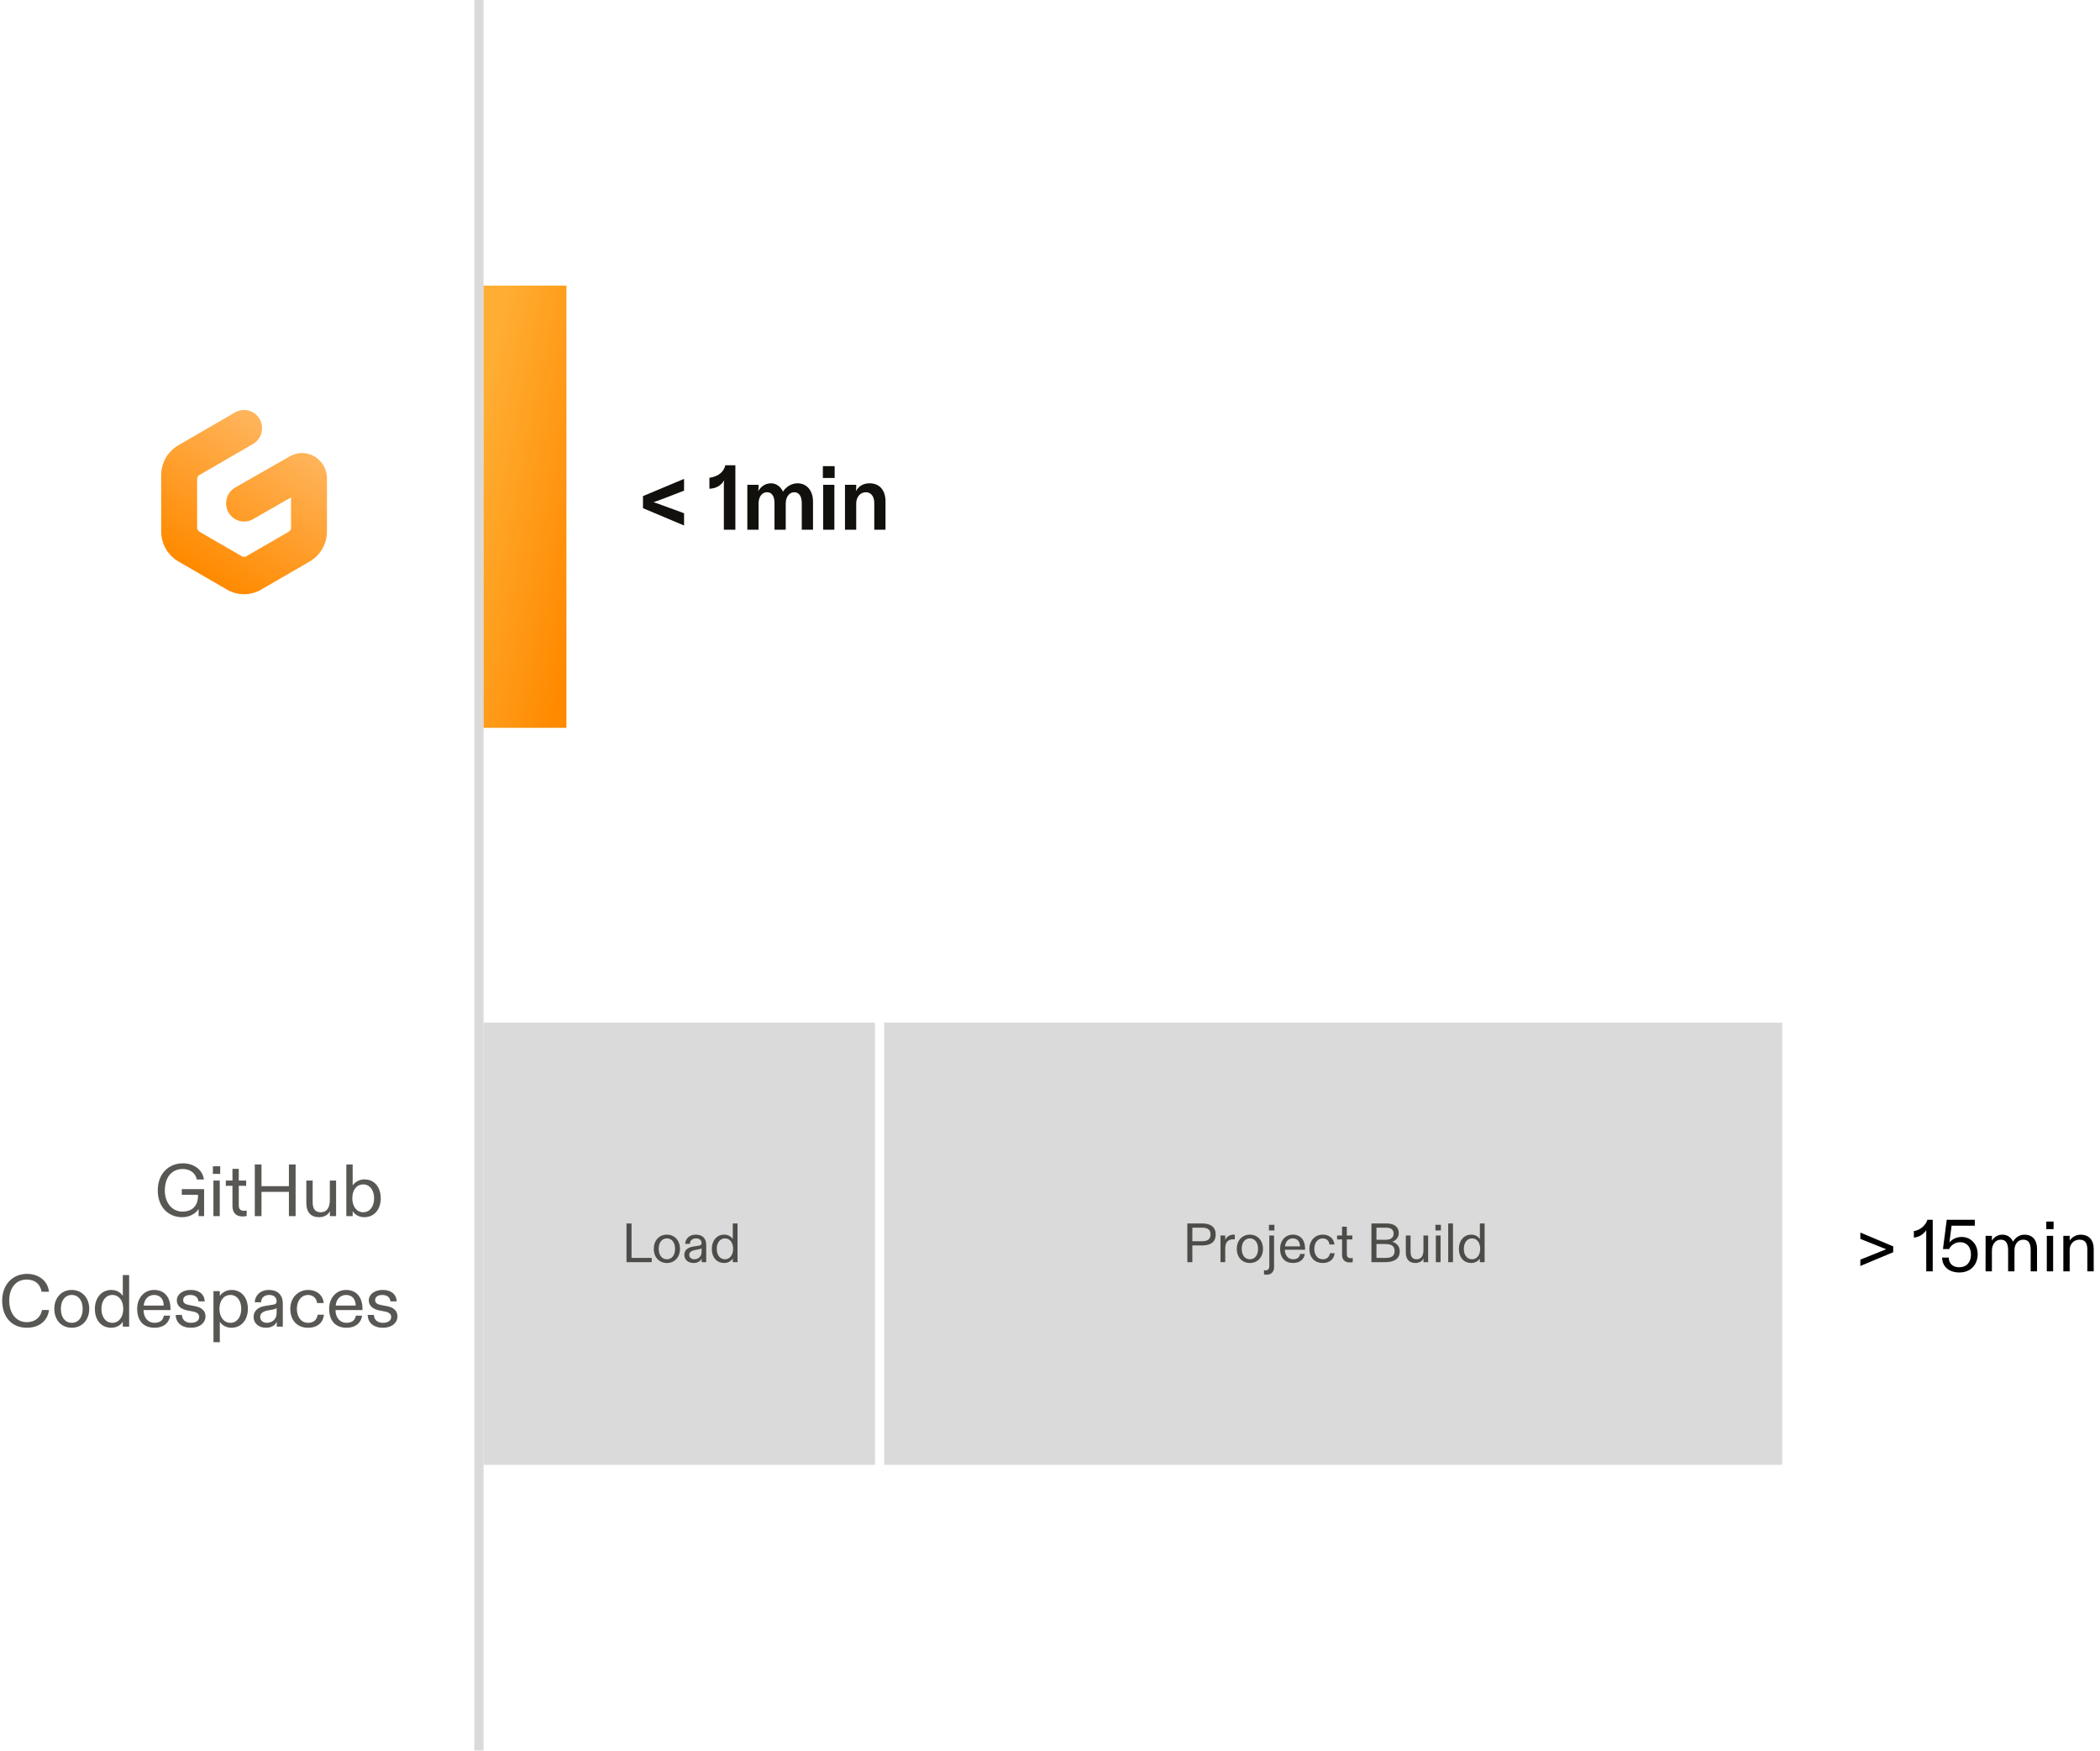
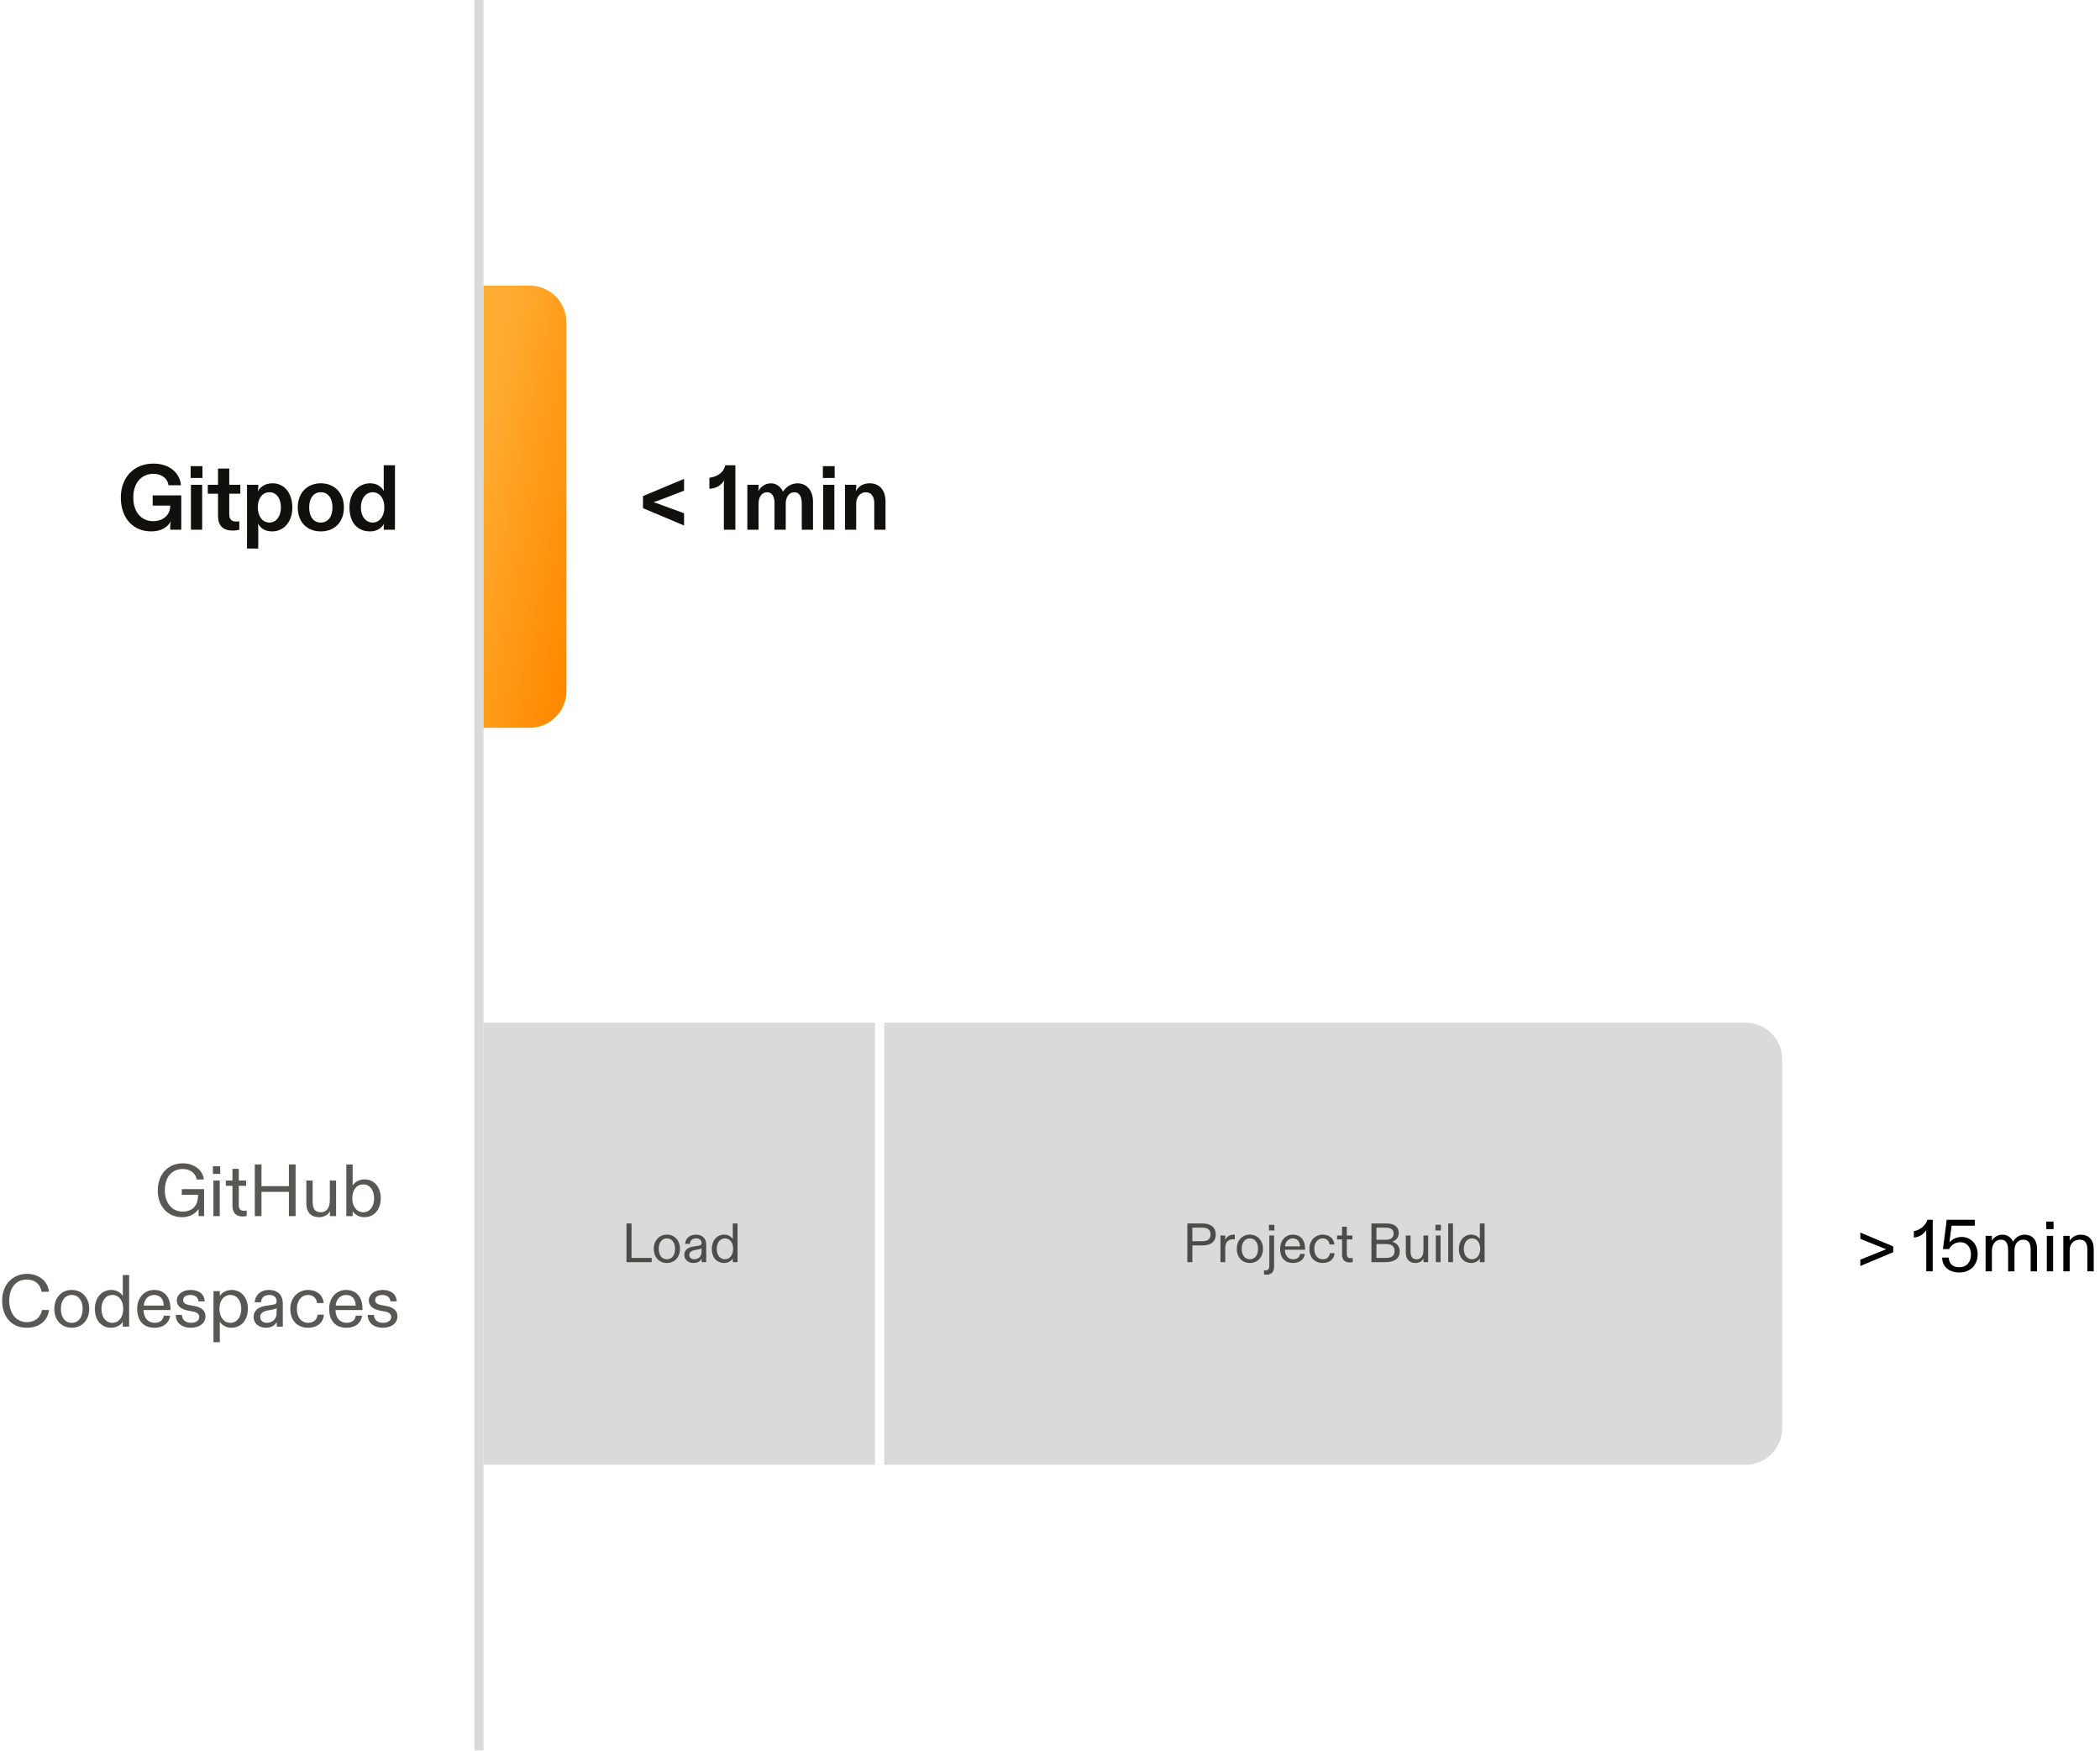
- <svg xmlns="http://www.w3.org/2000/svg" fill="none" viewBox="0 0 456 380">
+ <svg xmlns="http://www.w3.org/2000/svg" width="456" height="380" fill="none">
  <path fill="#DADADA" d="M103 0h2v380h-2z" />
-   <path fill="url(#paint0_linear)" d="M105 62h18v96h-18z" />
-   <path fill="#12100C" d="M148.54 111.42l-4.7-1.72c-.52-.2-1.16-.44-1.92-.68.72-.24 1.36-.48 1.9-.68l4.72-1.82v-2.56l-8.92 3.74v2.62l8.92 3.76v-2.66zm8.961-10.42c-.36 1.56-1.64 2.46-3.46 2.72v2.38c1.5-.06 2.58-.74 3.22-1.84-.06.32-.08.64-.08.98V115h2.5v-14h-2.18zm7.217 14v-5.68c0-1.52.78-2.46 1.84-2.46 1.1 0 1.62.94 1.62 2.36V115h2.44v-5.68c0-1.48.8-2.46 1.86-2.46s1.62.94 1.62 2.36V115h2.44v-6.14c0-2.38-1.38-3.94-3.36-3.94-1.42 0-2.6.88-3.16 1.82-.36-.88-1.34-1.82-2.56-1.82-1.44 0-2.34.86-2.82 1.72.06-.32.08-.66.08-.96v-.44h-2.44V115h2.44zm13.961-11.24h2.56v-2.56h-2.56v2.56zm.06 1.48V115h2.44v-9.76h-2.44zm7.182 9.76v-5.72c0-1.36.88-2.42 2.08-2.42 1.14 0 1.84.9 1.84 2.34v5.8h2.44v-6.16c0-2.4-1.28-3.92-3.44-3.92-1.54 0-2.46.74-3 1.72.06-.38.08-.68.08-.96v-.44h-2.44V115h2.44z" />
-   <path fill="#12100C" fill-opacity=".7" d="M39.569 264.24c1.584 0 2.944-.784 3.552-1.792V264h1.2v-5.856h-4.848v1.232h3.52v.208c0 2.272-1.328 3.44-3.376 3.44-2.272 0-3.824-1.936-3.824-4.56 0-3.104 1.664-4.688 3.904-4.688 1.584 0 2.8.928 3.024 2.272h1.552c-.256-2.064-2.112-3.504-4.576-3.504-2.912 0-5.44 2.064-5.44 5.92 0 3.264 2.032 5.776 5.312 5.776zm6.66-9.408h1.584v-1.648H46.23v1.648zm.113 1.456V264h1.376v-7.712H46.34zm6.326 7.792c.32 0 .608-.032.896-.096V262.8a3.807 3.807 0 01-.576.048c-.688 0-1.136-.288-1.136-1.184v-4.24h1.6v-1.136h-1.6v-2.544h-1.376v2.544h-1.44v1.136h1.44v4.384c0 1.712 1.04 2.272 2.192 2.272zm4.113-.08v-5.264h5.952V264h1.456v-11.2h-1.456v4.704h-5.952V252.8h-1.456V264h1.456zm12.52.24c1.024 0 1.968-.48 2.336-1.312V264h1.344v-7.712h-1.36v4.256c0 1.664-.704 2.624-1.968 2.624s-1.76-.784-1.76-2.256v-4.624h-1.376v4.912c0 1.952.976 3.04 2.784 3.04zm9.79 0c2.176 0 3.584-1.68 3.584-4.096 0-2.352-1.312-4.112-3.552-4.112a3.117 3.117 0 00-2.544 1.296V252.8h-1.376V264h1.376v-1.072c.48.784 1.44 1.312 2.512 1.312zm-.224-1.072c-1.392 0-2.368-1.232-2.368-3.04 0-1.872.976-3.008 2.368-3.008 1.44 0 2.368 1.248 2.368 3.024 0 1.792-.944 3.024-2.368 3.024zM5.83 288.24c2.656 0 4.512-1.472 4.816-3.856h-1.52c-.304 1.6-1.488 2.64-3.328 2.64-2.224 0-3.792-1.84-3.792-4.688 0-2.832 1.52-4.56 3.792-4.56 1.824 0 2.944.992 3.232 2.64h1.6c-.208-2.192-2.064-3.872-4.768-3.872-3.088 0-5.392 2.304-5.392 5.792 0 3.664 2.16 5.904 5.36 5.904zm9.755 0c2.208 0 3.792-1.648 3.792-4.112 0-2.4-1.584-4.096-3.792-4.096-2.224 0-3.792 1.696-3.792 4.096 0 2.464 1.568 4.112 3.792 4.112zm0-1.072c-1.472 0-2.368-1.232-2.368-3.04s.928-3.008 2.368-3.008 2.368 1.2 2.368 3.008-.896 3.04-2.368 3.04zm8.57 1.072c1.151 0 2.095-.592 2.511-1.312V288h1.376v-11.2h-1.376v4.528c-.352-.592-1.2-1.296-2.48-1.296-2.192 0-3.584 1.776-3.584 4.112 0 2.624 1.536 4.096 3.552 4.096zm.24-1.072c-1.409 0-2.369-1.216-2.369-3.024s.976-3.024 2.368-3.024 2.368 1.168 2.368 3.008c0 1.856-.992 3.04-2.368 3.04zm9.136 1.072c2.192 0 3.248-1.264 3.408-2.624h-1.36c-.192 1.184-1.088 1.552-2.032 1.552-1.328 0-2.352-1.008-2.384-2.768h5.856v-.272c0-2.48-1.264-4.096-3.568-4.096-2.112 0-3.664 1.712-3.664 4.08 0 2.672 1.44 4.128 3.744 4.128zm-2.32-4.816c.096-1.296.944-2.304 2.24-2.304 1.344 0 2.096.928 2.096 2.304H31.21zm10.256 4.816c1.968 0 3.152-1.104 3.152-2.48 0-1.28-.944-1.968-2.336-2.224l-1.2-.224c-.864-.16-1.312-.464-1.312-1.088 0-.656.592-1.104 1.52-1.104 1.04 0 1.696.464 1.808 1.392h1.36c-.096-1.568-1.216-2.48-3.072-2.48-1.744 0-2.992.96-2.992 2.272 0 1.184.912 1.92 2.352 2.192l1.168.224c.928.176 1.344.576 1.344 1.184 0 .784-.72 1.264-1.776 1.264-1.232 0-1.936-.672-1.984-1.712h-1.344c.032 1.648 1.232 2.784 3.312 2.784zm6.263 3.136V286.928c.496.784 1.408 1.312 2.512 1.312 2.128 0 3.584-1.664 3.584-4.112 0-2.352-1.328-4.096-3.552-4.096-1.152 0-2.112.624-2.544 1.312v-1.056h-1.376v11.088h1.376zm2.304-4.208c-1.408 0-2.384-1.232-2.384-3.04 0-1.84.992-3.008 2.384-3.008 1.424 0 2.352 1.232 2.352 3.008 0 1.792-.928 3.04-2.352 3.04zm7.696 1.072c1.152 0 1.984-.48 2.368-1.28V288h1.312v-5.056c0-1.776-1.088-2.912-3.008-2.912-1.936 0-3.04 1.264-3.088 2.672h1.376c.032-.96.64-1.584 1.824-1.584.896 0 1.552.496 1.552 1.344 0 .464-.192.672-.784.768l-1.648.256c-1.376.224-2.56.912-2.56 2.4 0 1.456 1.184 2.352 2.656 2.352zm.192-1.072c-.784 0-1.424-.48-1.424-1.28 0-.816.688-1.216 1.6-1.392l1.12-.208c.464-.096.752-.192.848-.336v1.136c0 1.248-.912 2.08-2.144 2.08zm8.94 1.072c2.113 0 3.329-1.152 3.473-2.832h-1.36c-.144 1.104-.912 1.76-2.048 1.76-1.489 0-2.465-1.2-2.465-3.04 0-1.712.96-3.008 2.432-3.008 1.152 0 1.84.752 1.968 1.76h1.425c-.16-1.744-1.537-2.848-3.36-2.848-2.193 0-3.889 1.664-3.889 4.096 0 2.736 1.728 4.112 3.825 4.112zm8.355 0c2.192 0 3.248-1.264 3.408-2.624h-1.36c-.192 1.184-1.088 1.552-2.032 1.552-1.328 0-2.352-1.008-2.384-2.768h5.856v-.272c0-2.48-1.264-4.096-3.568-4.096-2.112 0-3.664 1.712-3.664 4.08 0 2.672 1.44 4.128 3.744 4.128zm-2.32-4.816c.096-1.296.944-2.304 2.24-2.304 1.344 0 2.096.928 2.096 2.304h-4.336zm10.257 4.816c1.968 0 3.152-1.104 3.152-2.48 0-1.28-.944-1.968-2.336-2.224l-1.2-.224c-.864-.16-1.312-.464-1.312-1.088 0-.656.592-1.104 1.52-1.104 1.04 0 1.696.464 1.808 1.392h1.36c-.096-1.568-1.216-2.48-3.072-2.48-1.744 0-2.992.96-2.992 2.272 0 1.184.912 1.92 2.352 2.192l1.168.224c.928.176 1.344.576 1.344 1.184 0 .784-.72 1.264-1.776 1.264-1.232 0-1.936-.672-1.984-1.712h-1.344c.032 1.648 1.232 2.784 3.312 2.784z" />
-   <path fill="#DADADA" d="M105 222h85v96h-85zM192 222h195v96H192z" />
-   <path fill="#000" d="M411.096 271.84v-1.264l-7.136-3.008v1.376l4.272 1.712c.464.192.896.368 1.344.544a80.23 80.23 0 00-1.36.544l-4.256 1.712v1.376l7.136-2.992zm7.43-7.04c-.368 1.216-1.649 2.304-2.945 2.448v1.408c1.136-.048 2.16-.768 2.689-1.616V276h1.408v-11.2h-1.152zm6.944 11.44c2.4 0 3.968-1.648 3.968-3.984 0-2.096-1.424-3.728-3.488-3.728-1.088 0-2.08.48-2.64 1.216.032-.256.064-.608.096-.832l.368-2.832h5.04v-1.28h-6.096l-.816 6.352h1.344c.256-.656 1.184-1.488 2.368-1.488 1.504 0 2.368 1.104 2.368 2.688 0 1.664-.944 2.752-2.56 2.752-1.424 0-2.256-.832-2.256-2.096h-1.44c0 1.92 1.44 3.232 3.744 3.232zm7.061-.24v-4.528c0-1.28.736-2.352 1.936-2.352 1.136 0 1.584.848 1.584 2.32V276h1.376v-4.592c0-1.232.688-2.288 1.904-2.288 1.184 0 1.616.816 1.616 2.272V276h1.376v-4.88c0-2.112-1.152-3.088-2.704-3.088-1.104 0-1.984.624-2.512 1.52-.448-1.024-1.312-1.52-2.32-1.52-1.008 0-1.792.544-2.256 1.296v-1.04h-1.376V276h1.376zm11.805-9.168h1.584v-1.648h-1.584v1.648zm.112 1.456V276h1.376v-7.712h-1.376zm4.967 7.712v-4.64c0-1.216.8-2.24 2.144-2.24 1.216 0 1.696.736 1.696 2.192V276h1.376v-4.864c0-1.984-1.072-3.104-2.848-3.104-1.04 0-1.968.624-2.368 1.296v-1.04h-1.376V276h1.376z" />
-   <path fill="#12100C" fill-opacity=".7" d="M141.513 274v-.924h-4.38V265.6h-1.092v8.4h5.472zm3.297.18c1.656 0 2.844-1.236 2.844-3.084 0-1.8-1.188-3.072-2.844-3.072-1.668 0-2.844 1.272-2.844 3.072 0 1.848 1.176 3.084 2.844 3.084zm0-.804c-1.104 0-1.776-.924-1.776-2.28 0-1.356.696-2.256 1.776-2.256s1.776.9 1.776 2.256c0 1.356-.672 2.28-1.776 2.28zm5.779.804c.864 0 1.488-.36 1.776-.96v.78h.984v-3.792c0-1.332-.816-2.184-2.256-2.184-1.452 0-2.28.948-2.316 2.004h1.032c.024-.72.48-1.188 1.368-1.188.672 0 1.164.372 1.164 1.008 0 .348-.144.504-.588.576l-1.236.192c-1.032.168-1.92.684-1.92 1.8 0 1.092.888 1.764 1.992 1.764zm.144-.804c-.588 0-1.068-.36-1.068-.96 0-.612.516-.912 1.2-1.044l.84-.156c.348-.072.564-.144.636-.252v.852c0 .936-.684 1.56-1.608 1.56zm6.502.804c.864 0 1.572-.444 1.884-.984V274h1.032v-8.4h-1.032v3.396c-.264-.444-.9-.972-1.86-.972-1.644 0-2.688 1.332-2.688 3.084 0 1.968 1.152 3.072 2.664 3.072zm.18-.804c-1.056 0-1.776-.912-1.776-2.268 0-1.356.732-2.268 1.776-2.268s1.776.876 1.776 2.256c0 1.392-.744 2.28-1.776 2.28zM258.912 274v-3.636h2.184c1.524 0 2.88-.54 2.88-2.376 0-1.848-1.416-2.388-2.88-2.388h-3.276v8.4h1.092zm0-7.488h2.172c1.284 0 1.776.576 1.776 1.476 0 .888-.492 1.464-1.776 1.464h-2.172v-2.94zm7.14 7.488v-3.06c0-1.284.636-1.908 1.752-1.908.144 0 .24.012.324.024v-1.02c-.096-.012-.192-.012-.264-.012-.888 0-1.524.492-1.812 1.152v-.96h-1.032V274h1.032zm5.351.18c1.656 0 2.844-1.236 2.844-3.084 0-1.8-1.188-3.072-2.844-3.072-1.668 0-2.844 1.272-2.844 3.072 0 1.848 1.176 3.084 2.844 3.084zm0-.804c-1.104 0-1.776-.924-1.776-2.28 0-1.356.696-2.256 1.776-2.256s1.776.9 1.776 2.256c0 1.356-.672 2.28-1.776 2.28zm5.323-6.252v-1.236h-1.188v1.236h1.188zm-1.104 7.68c0 .744-.336.984-.852.984a.919.919 0 01-.3-.048v.924c.192.048.384.06.576.06 1.236 0 1.608-.912 1.608-1.608v-6.9h-1.032v6.588zm5.151-.624c1.644 0 2.436-.948 2.556-1.968h-1.02c-.144.888-.816 1.164-1.524 1.164-.996 0-1.764-.756-1.788-2.076h4.392v-.204c0-1.86-.948-3.072-2.676-3.072-1.584 0-2.748 1.284-2.748 3.06 0 2.004 1.08 3.096 2.808 3.096zm-1.74-3.612c.072-.972.708-1.728 1.68-1.728 1.008 0 1.572.696 1.572 1.728h-3.252zm8.16 3.612c1.584 0 2.496-.864 2.604-2.124h-1.02c-.108.828-.684 1.32-1.536 1.32-1.116 0-1.848-.9-1.848-2.28 0-1.284.72-2.256 1.824-2.256.864 0 1.38.564 1.476 1.32h1.068c-.12-1.308-1.152-2.136-2.52-2.136-1.644 0-2.916 1.248-2.916 3.072 0 2.052 1.296 3.084 2.868 3.084zm5.87-.12c.24 0 .456-.024.672-.072v-.888a2.856 2.856 0 01-.432.036c-.516 0-.852-.216-.852-.888v-3.18h1.2v-.852h-1.2v-1.908h-1.032v1.908h-1.08v.852h1.08v3.288c0 1.284.78 1.704 1.644 1.704zm7.697-.06c1.644 0 3.18-.492 3.18-2.364 0-1.044-.612-1.764-1.608-2.076.756-.24 1.404-.936 1.404-1.848 0-1.452-1.092-2.112-2.664-2.112h-3.276v8.4h2.964zm-1.872-7.488H301c1.176 0 1.62.54 1.62 1.284 0 .852-.612 1.344-1.704 1.344h-2.028v-2.628zm0 3.552h2.004c1.488 0 1.932.648 1.932 1.512 0 .996-.576 1.5-1.884 1.5h-2.052v-3.012zm8.463 4.116c.768 0 1.476-.36 1.752-.984V274h1.008v-5.784h-1.02v3.192c0 1.248-.528 1.968-1.476 1.968s-1.32-.588-1.32-1.692v-3.468h-1.032v3.684c0 1.464.732 2.28 2.088 2.28zm4.343-7.056h1.188v-1.236h-1.188v1.236zm.084 1.092V274h1.032v-5.784h-1.032zm2.693-2.616v8.4h1.032v-8.4h-1.032zm4.985 8.58c.864 0 1.572-.444 1.884-.984V274h1.032v-8.4h-1.032v3.396c-.264-.444-.9-.972-1.86-.972-1.644 0-2.688 1.332-2.688 3.084 0 1.968 1.152 3.072 2.664 3.072zm.18-.804c-1.056 0-1.776-.912-1.776-2.268 0-1.356.732-2.268 1.776-2.268s1.776.876 1.776 2.256c0 1.392-.744 2.28-1.776 2.28z" />
-   <path fill="url(#paint1_linear)" fill-rule="evenodd" d="M56.388 90.992c1.07 1.895.42 4.31-1.452 5.392l-11.635 6.734a1.002 1.002 0 00-.497.868v10.57c0 .359.19.691.497.869l9.21 5.33a.977.977 0 00.978 0l9.21-5.33c.307-.178.497-.51.497-.869v-6.573l-8.279 4.73c-1.876 1.073-4.257.401-5.316-1.5-1.059-1.901-.395-4.311 1.482-5.384l11.845-6.769c3.608-2.062 8.072.579 8.072 4.775v11.524a7.541 7.541 0 01-3.742 6.531l-10.573 6.119a7.347 7.347 0 01-7.37 0l-10.573-6.119A7.541 7.541 0 0135 115.359v-12.175a7.54 7.54 0 013.742-6.531l12.322-7.132a3.876 3.876 0 015.324 1.471z" clip-rule="evenodd" />
+   <path d="M32.838 115.36c2.18 0 3.6-.94 4.26-2.2-.1.46-.14.92-.14 1.4v.44h2.4v-7.46h-6.2v2.22h3.8v.1c0 2-1.62 3.28-3.7 3.28-2.56 0-4.32-1.96-4.32-5.14 0-3.18 1.8-5.14 4.38-5.14 1.86 0 3.1 1.08 3.28 2.48h2.7c-.26-2.72-2.52-4.7-6.02-4.7-4.22 0-7.04 3.04-7.04 7.36 0 4.48 2.64 7.36 6.6 7.36zm8.562-11.6h2.56v-2.56H41.4v2.56zm.06 1.48V115h2.44v-9.76h-2.44zm9.062 9.94c.62 0 1.2-.1 1.44-.18v-1.84c-.24.04-.5.06-.74.06-1.04 0-1.44-.6-1.44-1.62v-4.42h2.4v-1.94h-2.4v-3.52h-2.44v3.52h-2.22v1.94h2.22v4.78c0 2.18 1.1 3.22 3.18 3.22zm5.557 3.9v-4.48c0-.28-.02-.54-.08-.94.62 1 1.46 1.7 3.1 1.7 2.48 0 4.38-2.02 4.38-5.18 0-3.1-1.7-5.26-4.28-5.26-1.54 0-2.58.68-3.2 1.72.06-.4.08-.66.08-.96v-.44h-2.44v13.84h2.44zm2.42-5.64c-1.48 0-2.52-1.34-2.52-3.3 0-2.02 1.06-3.28 2.52-3.28 1.56 0 2.5 1.36 2.5 3.28 0 1.96-1 3.3-2.5 3.3zm11.158 1.92c2.94 0 5.02-1.96 5.02-5.2 0-3.2-2.08-5.24-5.02-5.24-2.92 0-5 2.04-5 5.24 0 3.24 2.06 5.2 5 5.2zm0-1.92c-1.52 0-2.52-1.2-2.52-3.28 0-2.12 1.04-3.3 2.52-3.3 1.5 0 2.54 1.18 2.54 3.3 0 2.08-1.02 3.28-2.54 3.28zm10.687 1.92c1.8 0 2.68-.98 3.06-1.7-.08.34-.08.6-.08.94v.4h2.44v-14h-2.44v4.68c0 .3 0 .6.08.96-.56-.94-1.5-1.72-3.02-1.72-2.28 0-4.5 1.74-4.5 5.24 0 3.44 1.88 5.2 4.46 5.2zm.58-1.92c-1.46 0-2.56-1.28-2.56-3.3 0-1.94 1.1-3.28 2.56-3.28s2.54 1.28 2.54 3.28c0 1.96-1.08 3.3-2.54 3.3z" fill="#12100C" />
+   <path d="M105 62h10a8 8 0 018 8v80a8 8 0 01-8 8h-10V62z" fill="url(#paint0_linear)" />
+   <path d="M148.54 111.42l-4.7-1.72c-.52-.2-1.16-.44-1.92-.68.72-.24 1.36-.48 1.9-.68l4.72-1.82v-2.56l-8.92 3.74v2.62l8.92 3.76v-2.66zm8.961-10.42c-.36 1.56-1.64 2.46-3.46 2.72v2.38c1.5-.06 2.58-.74 3.22-1.84-.06.32-.08.64-.08.98V115h2.5v-14h-2.18zm7.217 14v-5.68c0-1.52.78-2.46 1.84-2.46 1.1 0 1.62.94 1.62 2.36V115h2.44v-5.68c0-1.48.8-2.46 1.86-2.46s1.62.94 1.62 2.36V115h2.44v-6.14c0-2.38-1.38-3.94-3.36-3.94-1.42 0-2.6.88-3.16 1.82-.36-.88-1.34-1.82-2.56-1.82-1.44 0-2.34.86-2.82 1.72.06-.32.08-.66.08-.96v-.44h-2.44V115h2.44zm13.961-11.24h2.56v-2.56h-2.56v2.56zm.06 1.48V115h2.44v-9.76h-2.44zm7.182 9.76v-5.72c0-1.36.88-2.42 2.08-2.42 1.14 0 1.84.9 1.84 2.34v5.8h2.44v-6.16c0-2.4-1.28-3.92-3.44-3.92-1.54 0-2.46.74-3 1.72.06-.38.08-.68.08-.96v-.44h-2.44V115h2.44z" fill="#12100C" />
+   <path d="M39.569 264.24c1.584 0 2.944-.784 3.552-1.792V264h1.2v-5.856h-4.848v1.232h3.52v.208c0 2.272-1.328 3.44-3.376 3.44-2.272 0-3.824-1.936-3.824-4.56 0-3.104 1.664-4.688 3.904-4.688 1.584 0 2.8.928 3.024 2.272h1.552c-.256-2.064-2.112-3.504-4.576-3.504-2.912 0-5.44 2.064-5.44 5.92 0 3.264 2.032 5.776 5.312 5.776zm6.66-9.408h1.584v-1.648H46.23v1.648zm.113 1.456V264h1.376v-7.712H46.34zm6.326 7.792c.32 0 .608-.032.896-.096V262.8a3.807 3.807 0 01-.576.048c-.688 0-1.136-.288-1.136-1.184v-4.24h1.6v-1.136h-1.6v-2.544h-1.376v2.544h-1.44v1.136h1.44v4.384c0 1.712 1.04 2.272 2.192 2.272zm4.113-.08v-5.264h5.952V264h1.456v-11.2h-1.456v4.704h-5.952V252.8h-1.456V264h1.456zm12.52.24c1.024 0 1.968-.48 2.336-1.312V264h1.344v-7.712h-1.36v4.256c0 1.664-.704 2.624-1.968 2.624s-1.76-.784-1.76-2.256v-4.624h-1.376v4.912c0 1.952.976 3.04 2.784 3.04zm9.79 0c2.176 0 3.584-1.68 3.584-4.096 0-2.352-1.312-4.112-3.552-4.112a3.117 3.117 0 00-2.544 1.296V252.8h-1.376V264h1.376v-1.072c.48.784 1.44 1.312 2.512 1.312zm-.224-1.072c-1.392 0-2.368-1.232-2.368-3.04 0-1.872.976-3.008 2.368-3.008 1.44 0 2.368 1.248 2.368 3.024 0 1.792-.944 3.024-2.368 3.024zM5.83 288.24c2.656 0 4.512-1.472 4.816-3.856h-1.52c-.304 1.6-1.488 2.64-3.328 2.64-2.224 0-3.792-1.84-3.792-4.688 0-2.832 1.52-4.56 3.792-4.56 1.824 0 2.944.992 3.232 2.64h1.6c-.208-2.192-2.064-3.872-4.768-3.872-3.088 0-5.392 2.304-5.392 5.792 0 3.664 2.16 5.904 5.36 5.904zm9.755 0c2.208 0 3.792-1.648 3.792-4.112 0-2.4-1.584-4.096-3.792-4.096-2.224 0-3.792 1.696-3.792 4.096 0 2.464 1.568 4.112 3.792 4.112zm0-1.072c-1.472 0-2.368-1.232-2.368-3.04s.928-3.008 2.368-3.008 2.368 1.2 2.368 3.008-.896 3.04-2.368 3.04zm8.57 1.072c1.151 0 2.095-.592 2.511-1.312V288h1.376v-11.2h-1.376v4.528c-.352-.592-1.2-1.296-2.48-1.296-2.192 0-3.584 1.776-3.584 4.112 0 2.624 1.536 4.096 3.552 4.096zm.24-1.072c-1.409 0-2.369-1.216-2.369-3.024s.976-3.024 2.368-3.024 2.368 1.168 2.368 3.008c0 1.856-.992 3.04-2.368 3.04zm9.136 1.072c2.192 0 3.248-1.264 3.408-2.624h-1.36c-.192 1.184-1.088 1.552-2.032 1.552-1.328 0-2.352-1.008-2.384-2.768h5.856v-.272c0-2.48-1.264-4.096-3.568-4.096-2.112 0-3.664 1.712-3.664 4.08 0 2.672 1.44 4.128 3.744 4.128zm-2.32-4.816c.096-1.296.944-2.304 2.24-2.304 1.344 0 2.096.928 2.096 2.304H31.21zm10.256 4.816c1.968 0 3.152-1.104 3.152-2.48 0-1.28-.944-1.968-2.336-2.224l-1.2-.224c-.864-.16-1.312-.464-1.312-1.088 0-.656.592-1.104 1.52-1.104 1.04 0 1.696.464 1.808 1.392h1.36c-.096-1.568-1.216-2.48-3.072-2.48-1.744 0-2.992.96-2.992 2.272 0 1.184.912 1.92 2.352 2.192l1.168.224c.928.176 1.344.576 1.344 1.184 0 .784-.72 1.264-1.776 1.264-1.232 0-1.936-.672-1.984-1.712h-1.344c.032 1.648 1.232 2.784 3.312 2.784zm6.263 3.136V286.928c.496.784 1.408 1.312 2.512 1.312 2.128 0 3.584-1.664 3.584-4.112 0-2.352-1.328-4.096-3.552-4.096-1.152 0-2.112.624-2.544 1.312v-1.056h-1.376v11.088h1.376zm2.304-4.208c-1.408 0-2.384-1.232-2.384-3.04 0-1.84.992-3.008 2.384-3.008 1.424 0 2.352 1.232 2.352 3.008 0 1.792-.928 3.04-2.352 3.04zm7.696 1.072c1.152 0 1.984-.48 2.368-1.28V288h1.312v-5.056c0-1.776-1.088-2.912-3.008-2.912-1.936 0-3.04 1.264-3.088 2.672h1.376c.032-.96.64-1.584 1.824-1.584.896 0 1.552.496 1.552 1.344 0 .464-.192.672-.784.768l-1.648.256c-1.376.224-2.56.912-2.56 2.4 0 1.456 1.184 2.352 2.656 2.352zm.192-1.072c-.784 0-1.424-.48-1.424-1.28 0-.816.688-1.216 1.6-1.392l1.12-.208c.464-.096.752-.192.848-.336v1.136c0 1.248-.912 2.08-2.144 2.08zm8.94 1.072c2.113 0 3.329-1.152 3.473-2.832h-1.36c-.144 1.104-.912 1.76-2.048 1.76-1.489 0-2.465-1.2-2.465-3.04 0-1.712.96-3.008 2.432-3.008 1.152 0 1.84.752 1.968 1.76h1.425c-.16-1.744-1.537-2.848-3.36-2.848-2.193 0-3.889 1.664-3.889 4.096 0 2.736 1.728 4.112 3.825 4.112zm8.355 0c2.192 0 3.248-1.264 3.408-2.624h-1.36c-.192 1.184-1.088 1.552-2.032 1.552-1.328 0-2.352-1.008-2.384-2.768h5.856v-.272c0-2.48-1.264-4.096-3.568-4.096-2.112 0-3.664 1.712-3.664 4.08 0 2.672 1.44 4.128 3.744 4.128zm-2.32-4.816c.096-1.296.944-2.304 2.24-2.304 1.344 0 2.096.928 2.096 2.304h-4.336zm10.257 4.816c1.968 0 3.152-1.104 3.152-2.48 0-1.28-.944-1.968-2.336-2.224l-1.2-.224c-.864-.16-1.312-.464-1.312-1.088 0-.656.592-1.104 1.52-1.104 1.04 0 1.696.464 1.808 1.392h1.36c-.096-1.568-1.216-2.48-3.072-2.48-1.744 0-2.992.96-2.992 2.272 0 1.184.912 1.92 2.352 2.192l1.168.224c.928.176 1.344.576 1.344 1.184 0 .784-.72 1.264-1.776 1.264-1.232 0-1.936-.672-1.984-1.712h-1.344c.032 1.648 1.232 2.784 3.312 2.784z" fill="#12100C" fill-opacity=".7" />
+   <path fill="#DADADA" d="M105 222h85v96h-85zM192 222h187a8 8 0 018 8v80a8 8 0 01-8 8H192v-96z" />
+   <path d="M411.096 271.84v-1.264l-7.136-3.008v1.376l4.272 1.712c.464.192.896.368 1.344.544a80.23 80.23 0 00-1.36.544l-4.256 1.712v1.376l7.136-2.992zm7.43-7.04c-.368 1.216-1.649 2.304-2.945 2.448v1.408c1.136-.048 2.16-.768 2.689-1.616V276h1.408v-11.2h-1.152zm6.944 11.44c2.4 0 3.968-1.648 3.968-3.984 0-2.096-1.424-3.728-3.488-3.728-1.088 0-2.08.48-2.64 1.216.032-.256.064-.608.096-.832l.368-2.832h5.04v-1.28h-6.096l-.816 6.352h1.344c.256-.656 1.184-1.488 2.368-1.488 1.504 0 2.368 1.104 2.368 2.688 0 1.664-.944 2.752-2.56 2.752-1.424 0-2.256-.832-2.256-2.096h-1.44c0 1.92 1.44 3.232 3.744 3.232zm7.061-.24v-4.528c0-1.28.736-2.352 1.936-2.352 1.136 0 1.584.848 1.584 2.32V276h1.376v-4.592c0-1.232.688-2.288 1.904-2.288 1.184 0 1.616.816 1.616 2.272V276h1.376v-4.88c0-2.112-1.152-3.088-2.704-3.088-1.104 0-1.984.624-2.512 1.52-.448-1.024-1.312-1.52-2.32-1.52-1.008 0-1.792.544-2.256 1.296v-1.04h-1.376V276h1.376zm11.805-9.168h1.584v-1.648h-1.584v1.648zm.112 1.456V276h1.376v-7.712h-1.376zm4.967 7.712v-4.64c0-1.216.8-2.24 2.144-2.24 1.216 0 1.696.736 1.696 2.192V276h1.376v-4.864c0-1.984-1.072-3.104-2.848-3.104-1.04 0-1.968.624-2.368 1.296v-1.04h-1.376V276h1.376z" fill="#000" />
+   <path d="M141.513 274v-.924h-4.38V265.6h-1.092v8.4h5.472zm3.297.18c1.656 0 2.844-1.236 2.844-3.084 0-1.8-1.188-3.072-2.844-3.072-1.668 0-2.844 1.272-2.844 3.072 0 1.848 1.176 3.084 2.844 3.084zm0-.804c-1.104 0-1.776-.924-1.776-2.28 0-1.356.696-2.256 1.776-2.256s1.776.9 1.776 2.256c0 1.356-.672 2.28-1.776 2.28zm5.779.804c.864 0 1.488-.36 1.776-.96v.78h.984v-3.792c0-1.332-.816-2.184-2.256-2.184-1.452 0-2.28.948-2.316 2.004h1.032c.024-.72.48-1.188 1.368-1.188.672 0 1.164.372 1.164 1.008 0 .348-.144.504-.588.576l-1.236.192c-1.032.168-1.92.684-1.92 1.8 0 1.092.888 1.764 1.992 1.764zm.144-.804c-.588 0-1.068-.36-1.068-.96 0-.612.516-.912 1.2-1.044l.84-.156c.348-.072.564-.144.636-.252v.852c0 .936-.684 1.56-1.608 1.56zm6.502.804c.864 0 1.572-.444 1.884-.984V274h1.032v-8.4h-1.032v3.396c-.264-.444-.9-.972-1.86-.972-1.644 0-2.688 1.332-2.688 3.084 0 1.968 1.152 3.072 2.664 3.072zm.18-.804c-1.056 0-1.776-.912-1.776-2.268 0-1.356.732-2.268 1.776-2.268s1.776.876 1.776 2.256c0 1.392-.744 2.28-1.776 2.28zM258.912 274v-3.636h2.184c1.524 0 2.88-.54 2.88-2.376 0-1.848-1.416-2.388-2.88-2.388h-3.276v8.4h1.092zm0-7.488h2.172c1.284 0 1.776.576 1.776 1.476 0 .888-.492 1.464-1.776 1.464h-2.172v-2.94zm7.14 7.488v-3.06c0-1.284.636-1.908 1.752-1.908.144 0 .24.012.324.024v-1.02c-.096-.012-.192-.012-.264-.012-.888 0-1.524.492-1.812 1.152v-.96h-1.032V274h1.032zm5.351.18c1.656 0 2.844-1.236 2.844-3.084 0-1.8-1.188-3.072-2.844-3.072-1.668 0-2.844 1.272-2.844 3.072 0 1.848 1.176 3.084 2.844 3.084zm0-.804c-1.104 0-1.776-.924-1.776-2.28 0-1.356.696-2.256 1.776-2.256s1.776.9 1.776 2.256c0 1.356-.672 2.28-1.776 2.28zm5.323-6.252v-1.236h-1.188v1.236h1.188zm-1.104 7.68c0 .744-.336.984-.852.984a.919.919 0 01-.3-.048v.924c.192.048.384.06.576.06 1.236 0 1.608-.912 1.608-1.608v-6.9h-1.032v6.588zm5.151-.624c1.644 0 2.436-.948 2.556-1.968h-1.02c-.144.888-.816 1.164-1.524 1.164-.996 0-1.764-.756-1.788-2.076h4.392v-.204c0-1.86-.948-3.072-2.676-3.072-1.584 0-2.748 1.284-2.748 3.06 0 2.004 1.08 3.096 2.808 3.096zm-1.74-3.612c.072-.972.708-1.728 1.68-1.728 1.008 0 1.572.696 1.572 1.728h-3.252zm8.16 3.612c1.584 0 2.496-.864 2.604-2.124h-1.02c-.108.828-.684 1.32-1.536 1.32-1.116 0-1.848-.9-1.848-2.28 0-1.284.72-2.256 1.824-2.256.864 0 1.38.564 1.476 1.32h1.068c-.12-1.308-1.152-2.136-2.52-2.136-1.644 0-2.916 1.248-2.916 3.072 0 2.052 1.296 3.084 2.868 3.084zm5.87-.12c.24 0 .456-.024.672-.072v-.888a2.856 2.856 0 01-.432.036c-.516 0-.852-.216-.852-.888v-3.18h1.2v-.852h-1.2v-1.908h-1.032v1.908h-1.08v.852h1.08v3.288c0 1.284.78 1.704 1.644 1.704zm7.697-.06c1.644 0 3.18-.492 3.18-2.364 0-1.044-.612-1.764-1.608-2.076.756-.24 1.404-.936 1.404-1.848 0-1.452-1.092-2.112-2.664-2.112h-3.276v8.4h2.964zm-1.872-7.488H301c1.176 0 1.62.54 1.62 1.284 0 .852-.612 1.344-1.704 1.344h-2.028v-2.628zm0 3.552h2.004c1.488 0 1.932.648 1.932 1.512 0 .996-.576 1.5-1.884 1.5h-2.052v-3.012zm8.463 4.116c.768 0 1.476-.36 1.752-.984V274h1.008v-5.784h-1.02v3.192c0 1.248-.528 1.968-1.476 1.968s-1.32-.588-1.32-1.692v-3.468h-1.032v3.684c0 1.464.732 2.28 2.088 2.28zm4.343-7.056h1.188v-1.236h-1.188v1.236zm.084 1.092V274h1.032v-5.784h-1.032zm2.693-2.616v8.4h1.032v-8.4h-1.032zm4.985 8.58c.864 0 1.572-.444 1.884-.984V274h1.032v-8.4h-1.032v3.396c-.264-.444-.9-.972-1.86-.972-1.644 0-2.688 1.332-2.688 3.084 0 1.968 1.152 3.072 2.664 3.072zm.18-.804c-1.056 0-1.776-.912-1.776-2.268 0-1.356.732-2.268 1.776-2.268s1.776.876 1.776 2.256c0 1.392-.744 2.28-1.776 2.28z" fill="#12100C" fill-opacity=".7" />
  <defs>
-     <linearGradient id="paint0_linear" x1="107.588" x2="135.351" y1="75.8" y2="81.464" gradientUnits="userSpaceOnUse">
+     <linearGradient id="paint0_linear" x1="107.588" y1="75.8" x2="135.351" y2="81.464" gradientUnits="userSpaceOnUse">
      <stop stop-color="#FFAD33" />
-       <stop offset="1" stop-color="#FF8A00" />
-     </linearGradient>
-     <linearGradient id="paint1_linear" x1="62.096" x2="43.281" y1="95.049" y2="124.254" gradientUnits="userSpaceOnUse">
-       <stop stop-color="#FFB45B" />
      <stop offset="1" stop-color="#FF8A00" />
    </linearGradient>
  </defs>
</svg>
